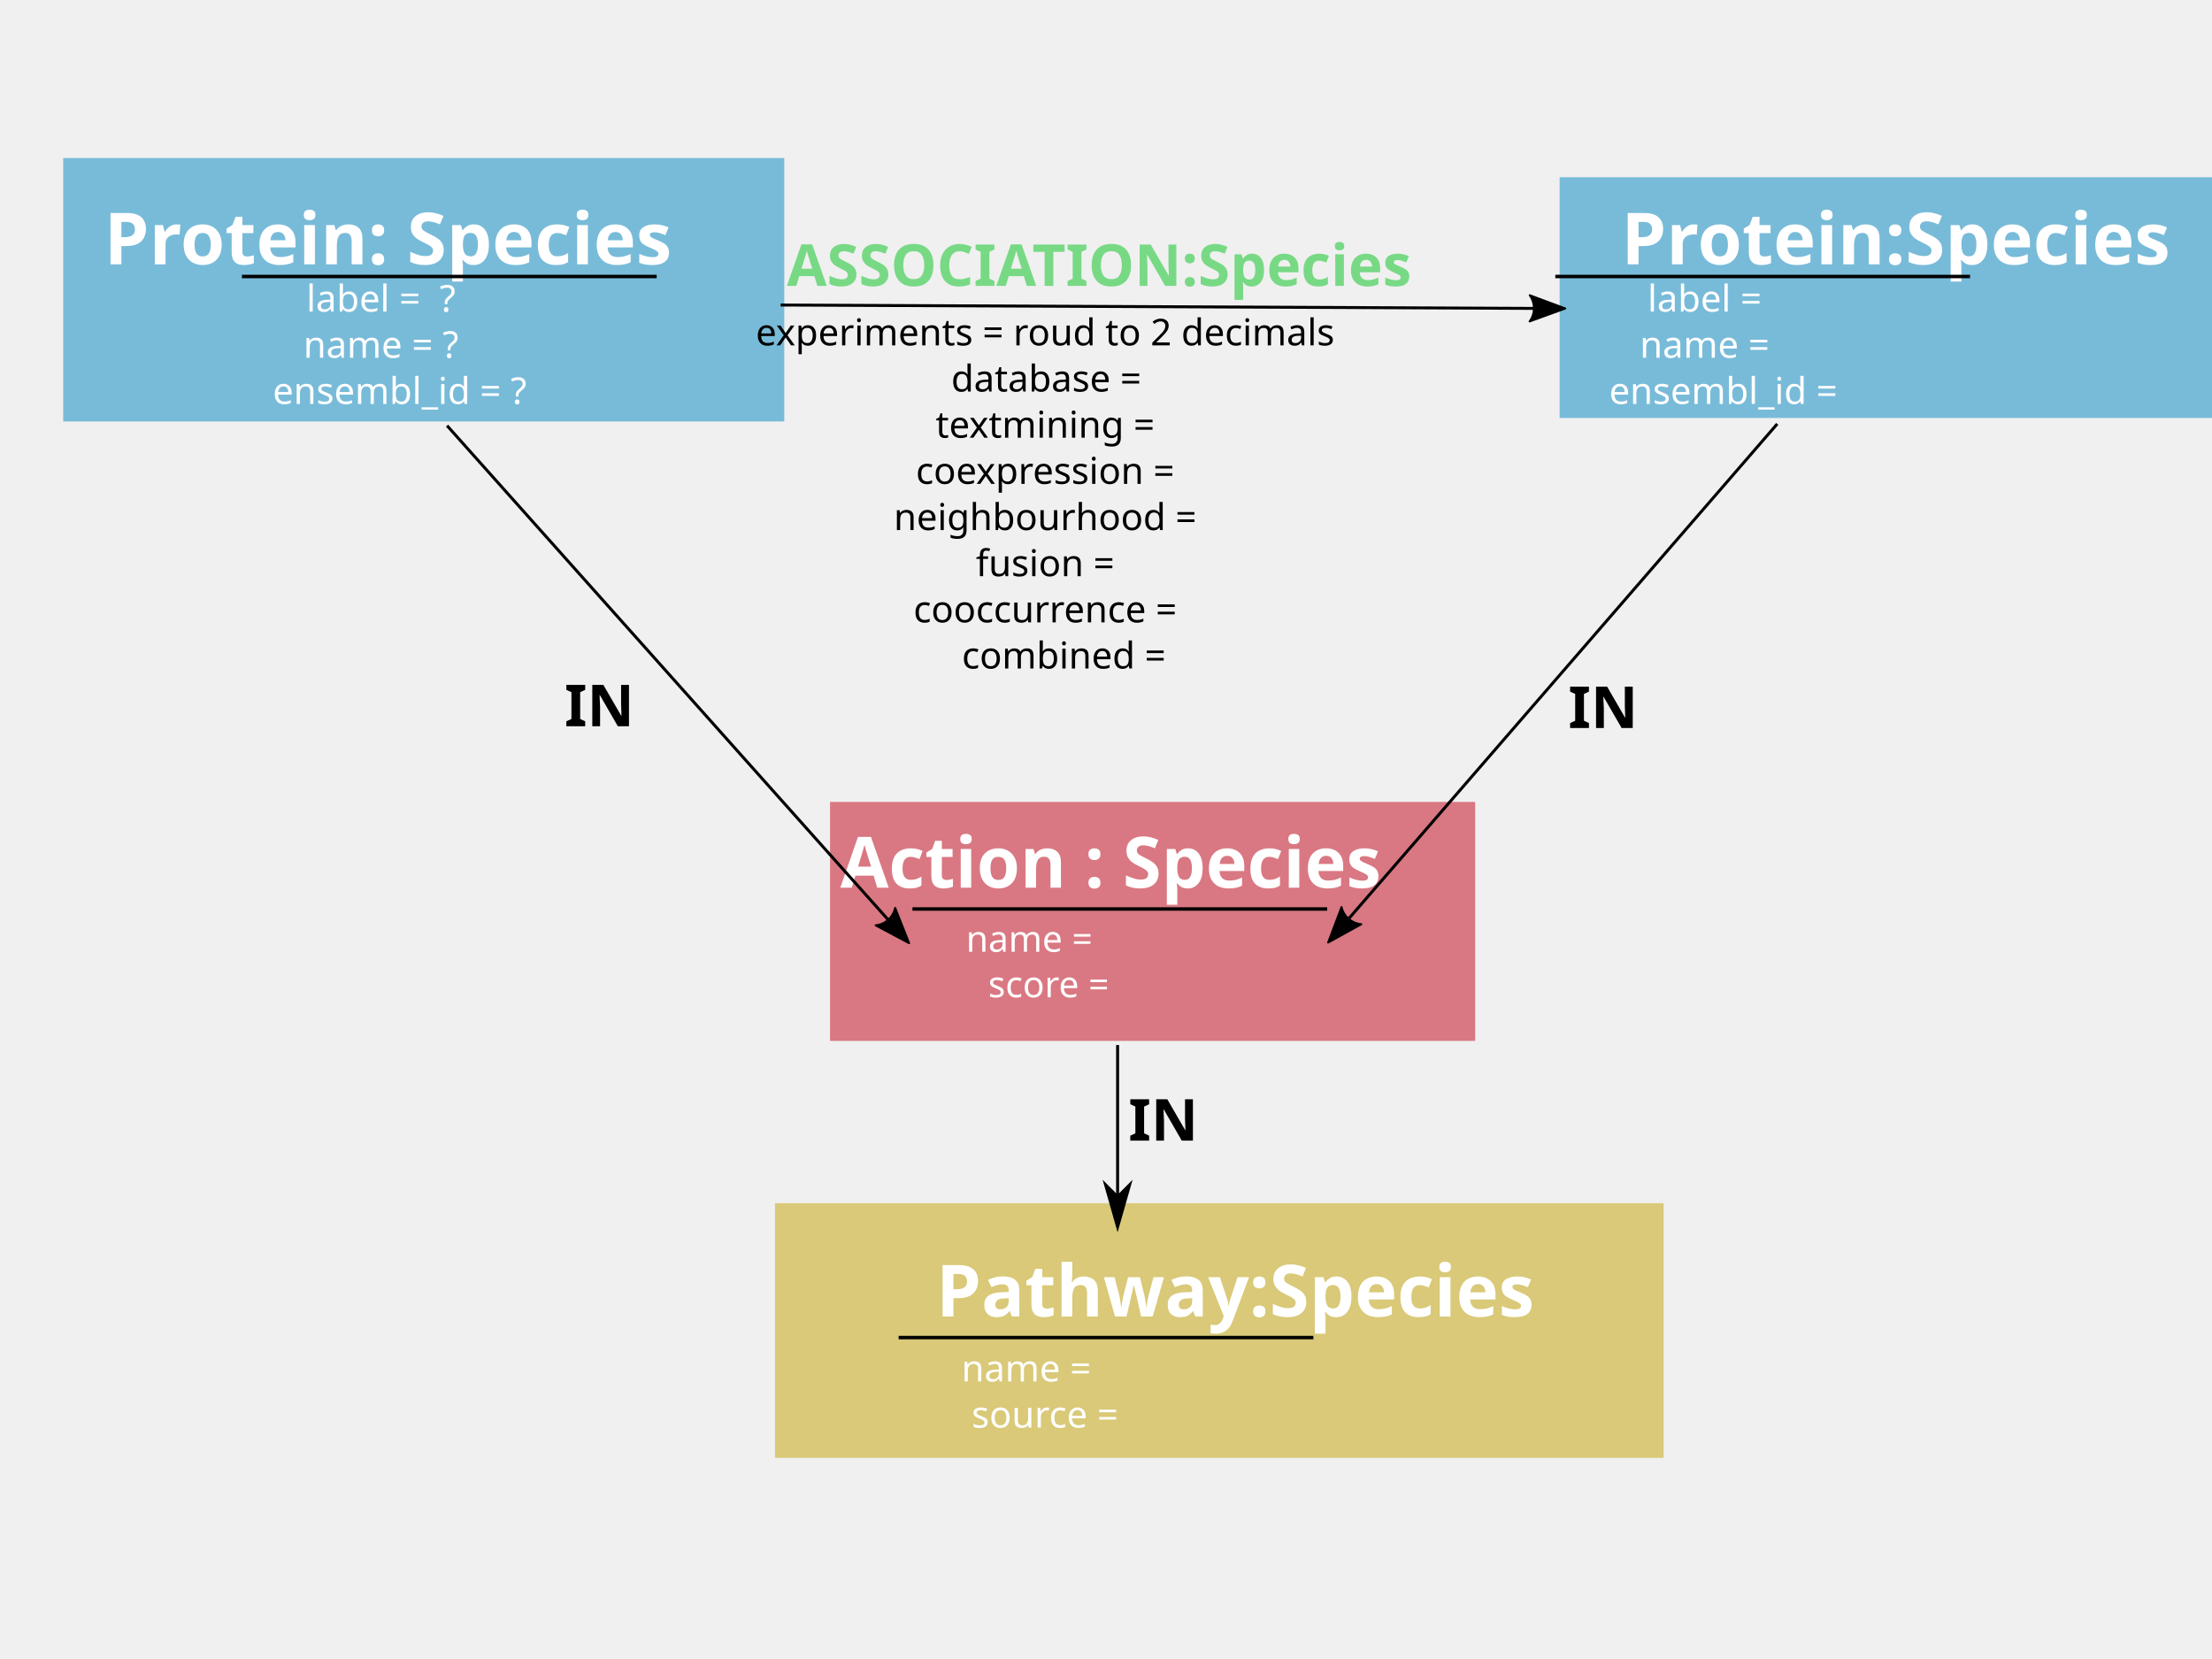
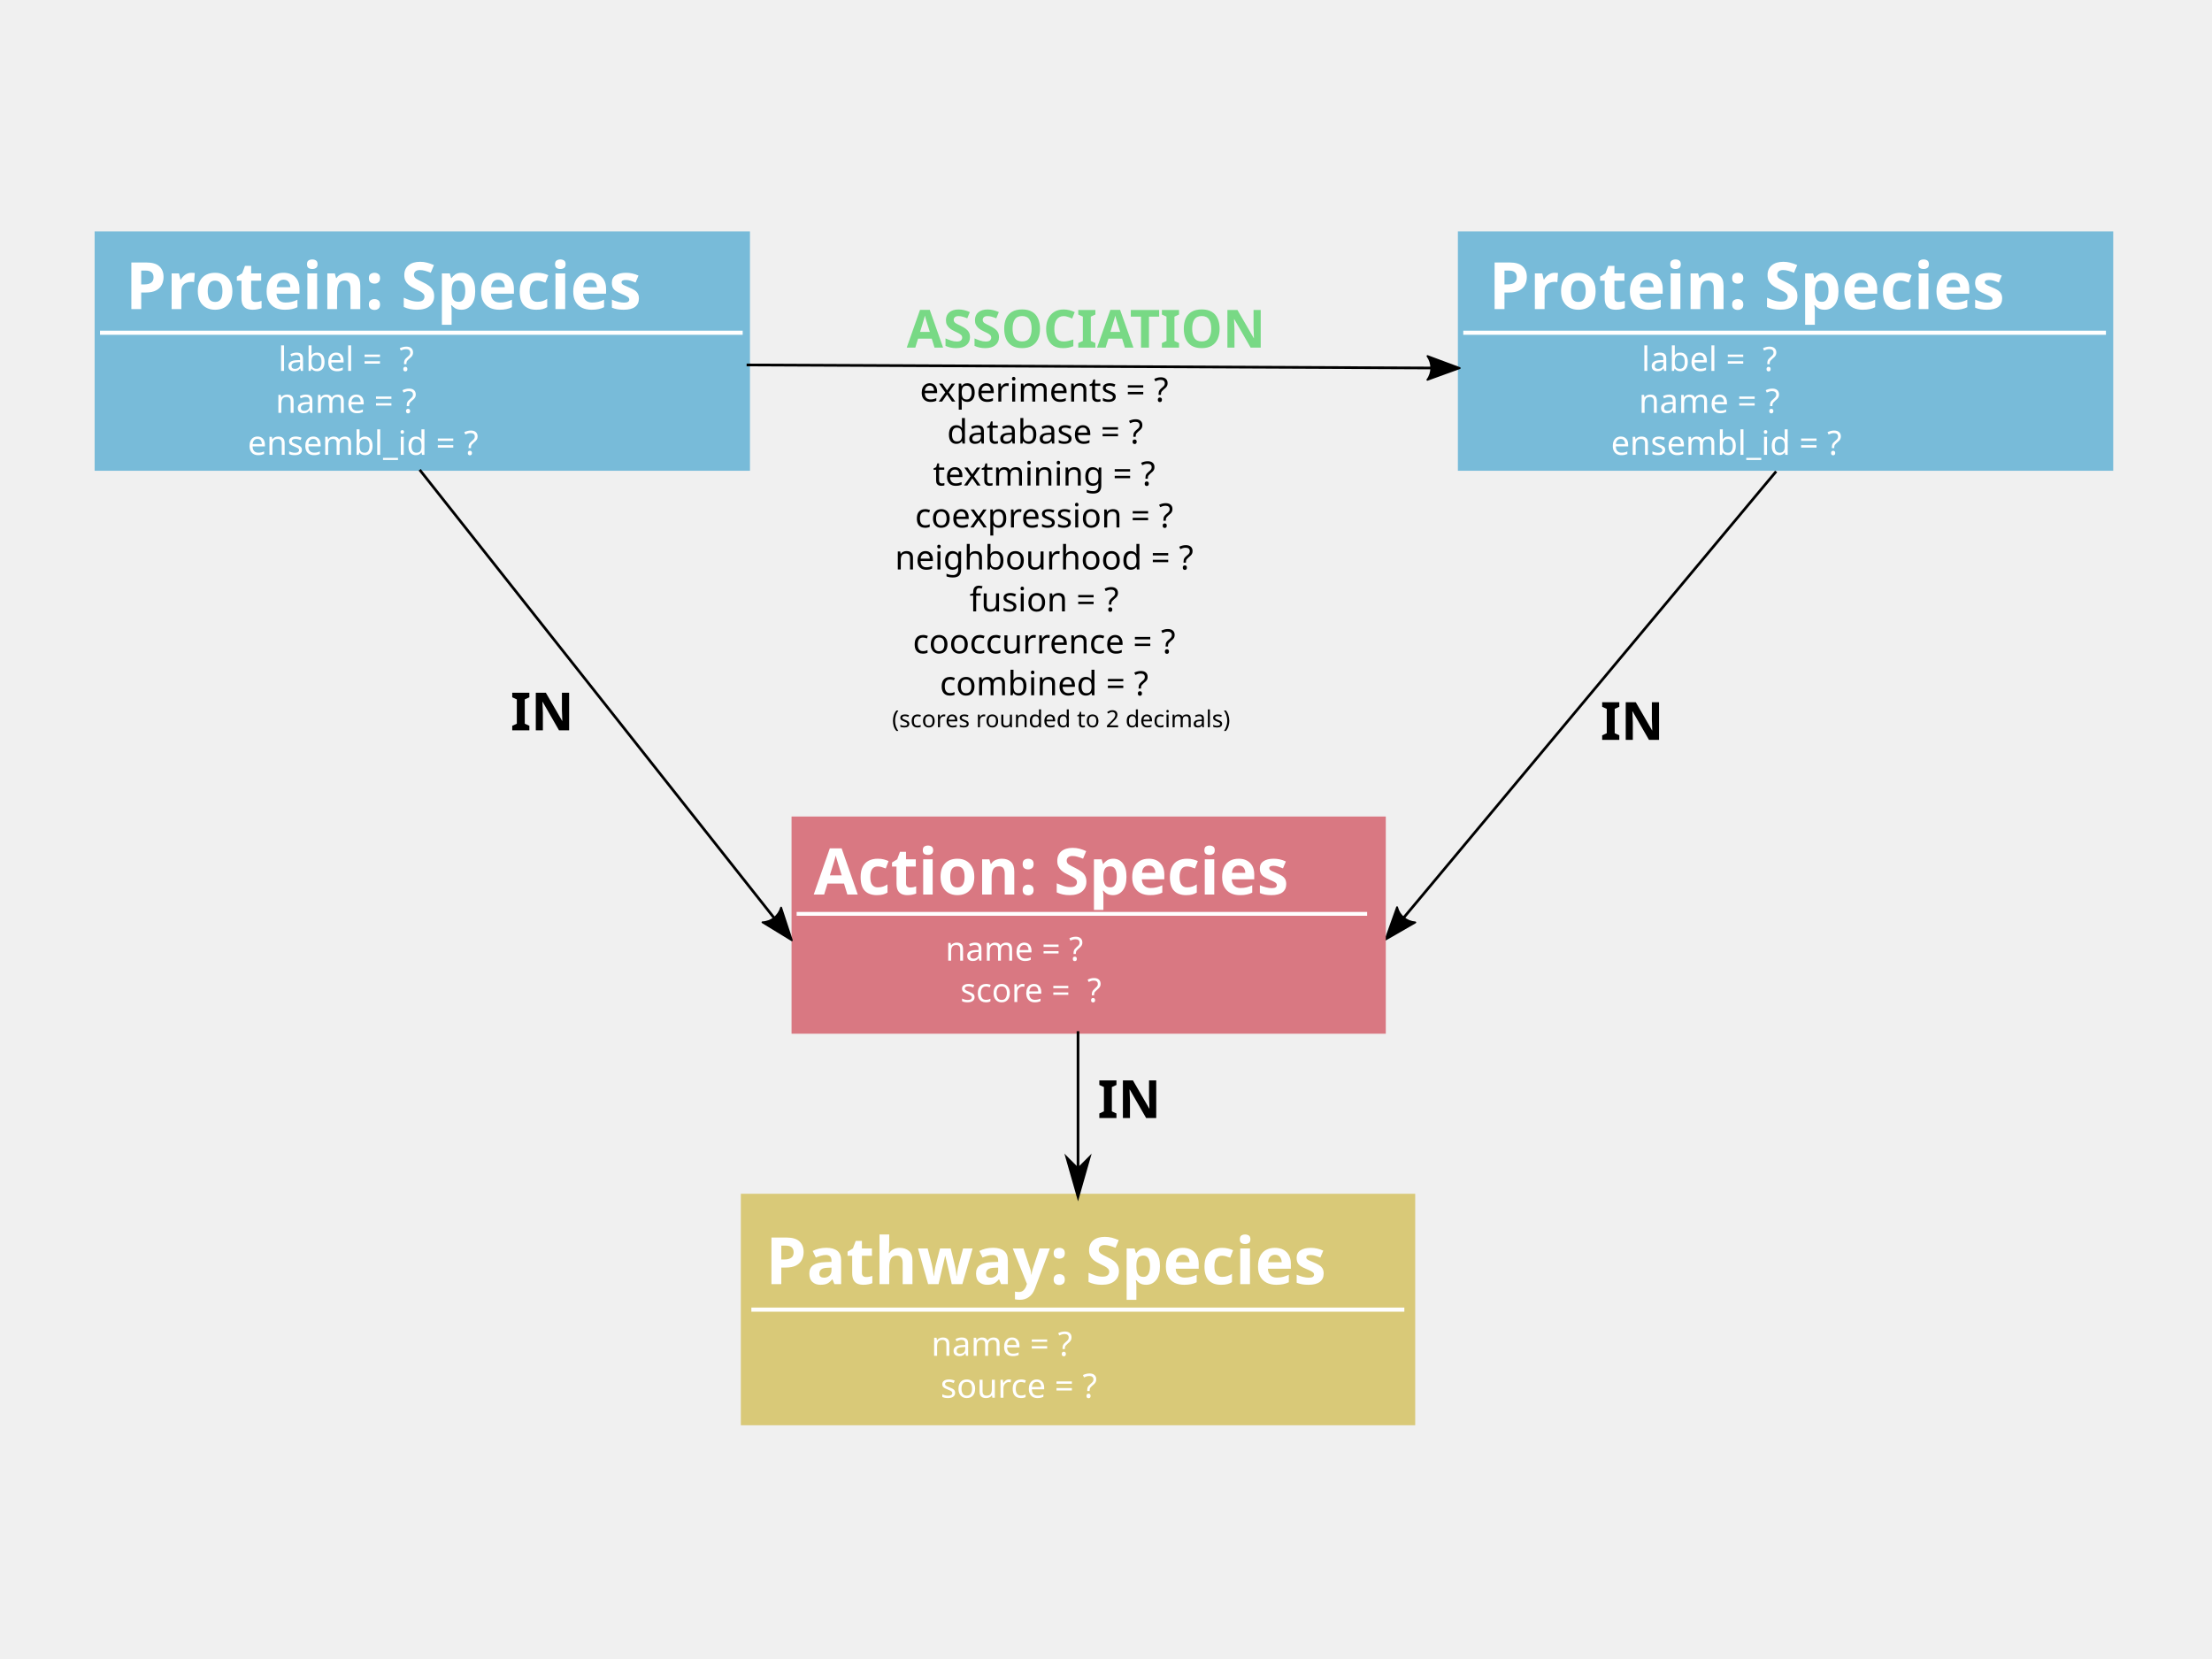
<svg xmlns="http://www.w3.org/2000/svg" width="640" height="480" viewBox="0 0 640 480" id="svg2" version="1.1">
  <defs id="defs4">
    <marker orient="auto" refY="0" refX="0" id="marker6189" style="overflow:visible">
      <path id="path6191" d="M 0,0 5,-5 -12.5,0 5,5 0,0 Z" style="fill:#000000;fill-opacity:1;fill-rule:evenodd;stroke:#000000;stroke-width:1pt;stroke-opacity:1" transform="matrix(-0.8,0,0,-0.8,-10,0)" />
    </marker>
    <marker orient="auto" refY="0" refX="0" id="marker6117" style="overflow:visible">
      <path id="path6119" d="M 0,0 5,-5 -12.5,0 5,5 0,0 Z" style="fill:#000000;fill-opacity:1;fill-rule:evenodd;stroke:#000000;stroke-width:1pt;stroke-opacity:1" transform="matrix(-0.8,0,0,-0.8,-10,0)" />
    </marker>
    <marker orient="auto" refY="0" refX="0" id="Arrow1Mstart" style="overflow:visible">
      <path id="path4219" d="M 0,0 5,-5 -12.5,0 5,5 0,0 Z" style="fill:#000000;fill-opacity:1;fill-rule:evenodd;stroke:#000000;stroke-width:1pt;stroke-opacity:1" transform="matrix(0.4,0,0,0.4,4,0)" />
    </marker>
    <marker orient="auto" refY="0" refX="0" id="Arrow1Lend" style="overflow:visible">
      <path id="path4216" d="M 0,0 5,-5 -12.5,0 5,5 0,0 Z" style="fill:#000000;fill-opacity:1;fill-rule:evenodd;stroke:#000000;stroke-width:1pt;stroke-opacity:1" transform="matrix(-0.8,0,0,-0.8,-10,0)" />
    </marker>
    <marker style="overflow:visible" id="marker5431" refX="0" refY="0" orient="auto">
      <path transform="matrix(-1.1,0,0,-1.1,-1.1,0)" d="M 8.719,4.034 -2.207,0.016 8.719,-4.002 c -1.745,2.372 -1.735,5.617 -6e-7,8.035 z" style="fill:#000000;fill-opacity:1;fill-rule:evenodd;stroke:#000000;stroke-width:0.625;stroke-linejoin:round;stroke-opacity:1" id="path5433" />
    </marker>
    <marker orient="auto" refY="0" refX="0" id="Arrow2Lstart" style="overflow:visible">
      <path id="path4231" style="fill:#000000;fill-opacity:1;fill-rule:evenodd;stroke:#000000;stroke-width:0.625;stroke-linejoin:round;stroke-opacity:1" d="M 8.719,4.034 -2.207,0.016 8.719,-4.002 c -1.745,2.372 -1.735,5.617 -6e-7,8.035 z" transform="matrix(1.1,0,0,1.1,1.1,0)" />
    </marker>
    <marker orient="auto" refY="0" refX="0" id="marker4569" style="overflow:visible">
      <path id="path4571" style="fill:#000000;fill-opacity:1;fill-rule:evenodd;stroke:#000000;stroke-width:0.625;stroke-linejoin:round;stroke-opacity:1" d="M 8.719,4.034 -2.207,0.016 8.719,-4.002 c -1.745,2.372 -1.735,5.617 -6e-7,8.035 z" transform="matrix(-1.1,0,0,-1.1,-1.1,0)" />
    </marker>
    <marker orient="auto" refY="0" refX="0" id="Arrow2Lend" style="overflow:visible">
      <path id="path4234" style="fill:#000000;fill-opacity:1;fill-rule:evenodd;stroke:#000000;stroke-width:0.625;stroke-linejoin:round;stroke-opacity:1" d="M 8.719,4.034 -2.207,0.016 8.719,-4.002 c -1.745,2.372 -1.735,5.617 -6e-7,8.035 z" transform="matrix(-1.1,0,0,-1.1,-1.1,0)" />
    </marker>
  </defs>
  <g id="layer1" transform="translate(0,-572.3622)">
-     <rect y="623.643" x="451.254" height="69.651" width="220.244" id="rect4181" style="fill:#78bbd9;fill-opacity:1;stroke:none;stroke-width:5;stroke-miterlimit:4;stroke-dasharray:none;stroke-opacity:1" />
-     <rect style="fill:#78bbd9;fill-opacity:1;stroke:none;stroke-width:5;stroke-miterlimit:4;stroke-dasharray:none;stroke-opacity:1" id="rect4136" width="208.628" height="76.217" x="18.288" y="618.088" />
-     <text xml:space="preserve" style="font-style:normal;font-weight:normal;font-size:20.804px;line-height:125%;font-family:sans-serif;letter-spacing:0px;word-spacing:0px;fill:#ffffff;fill-opacity:1;stroke:none;stroke-width:1px;stroke-linecap:butt;stroke-linejoin:miter;stroke-opacity:1" x="30.107" y="648.84" id="text4138">
-       <tspan style="font-style:normal;font-variant:normal;font-weight:bold;font-stretch:normal;font-family:sans-serif;-inkscape-font-specification:'sans-serif Bold';fill:#ffffff;fill-opacity:1;stroke:none;stroke-opacity:1" x="30.107" y="648.84" id="tspan4142">Protein: Species</tspan>
+     <text xml:space="preserve" style="font-style:normal;font-weight:normal;font-size:18.907px;line-height:125%;font-family:sans-serif;letter-spacing:0px;word-spacing:0px;fill:#ffffff;fill-opacity:1;stroke:none;stroke-width:1px;stroke-linecap:butt;stroke-linejoin:miter;stroke-opacity:1" x="476.193" y="679.68" id="text6267">
+       <tspan style="font-size:9.711px;text-align:center;text-anchor:middle" x="476.193" y="679.68" id="tspan6269">label =</tspan>
+       <tspan id="tspan6271" style="font-size:9.711px;text-align:center;text-anchor:middle" x="476.193" y="691.819">name =</tspan>
+       <tspan style="font-size:9.711px;text-align:center;text-anchor:middle" x="476.193" y="703.958" id="tspan6273">ensembl_id =</tspan>
    </text>
-     <text id="text4146" y="662.517" x="129.163" style="font-style:normal;font-weight:normal;font-size:20.804px;line-height:125%;font-family:sans-serif;letter-spacing:0px;word-spacing:0px;fill:#ffffff;fill-opacity:1;stroke:none;stroke-width:1px;stroke-linecap:butt;stroke-linejoin:miter;stroke-opacity:1" xml:space="preserve">
-       <tspan id="tspan4148" y="662.517" x="129.163" style="font-size:10.685px;text-align:center;text-anchor:middle">label =  ?</tspan>
-       <tspan y="675.874" x="129.163" style="font-size:10.685px;text-align:center;text-anchor:middle" id="tspan4150">name = ?</tspan>
-       <tspan id="tspan6265" y="689.231" x="129.163" style="font-size:10.685px;text-align:center;text-anchor:middle">ensembl_id = ?</tspan>
+     <text id="text4183" y="667.249" x="437.063" style="font-style:normal;font-weight:normal;font-size:18.907px;line-height:125%;font-family:sans-serif;letter-spacing:0px;word-spacing:0px;fill:#ffffff;fill-opacity:1;stroke:none;stroke-width:1px;stroke-linecap:butt;stroke-linejoin:miter;stroke-opacity:1" xml:space="preserve">
+       <tspan id="tspan4185" y="667.249" x="437.063" style="font-style:normal;font-variant:normal;font-weight:bold;font-stretch:normal;font-family:sans-serif;-inkscape-font-specification:'sans-serif Bold';fill:#ffffff;fill-opacity:1;stroke:none;stroke-opacity:1">Protein:Species</tspan>
    </text>
-     <text xml:space="preserve" style="font-style:normal;font-weight:normal;font-size:20.804px;line-height:125%;font-family:sans-serif;letter-spacing:0px;word-spacing:0px;fill:#ffffff;fill-opacity:1;stroke:none;stroke-width:1px;stroke-linecap:butt;stroke-linejoin:miter;stroke-opacity:1" x="512.126" y="662.517" id="text6267">
-       <tspan style="font-size:10.685px;text-align:center;text-anchor:middle" x="512.126" y="662.517" id="tspan6269">label =</tspan>
-       <tspan id="tspan6271" style="font-size:10.685px;text-align:center;text-anchor:middle" x="512.126" y="675.874">name =</tspan>
-       <tspan style="font-size:10.685px;text-align:center;text-anchor:middle" x="512.126" y="689.231" id="tspan6273">ensembl_id =</tspan>
+     <text id="text4183-3" y="672.93" x="262.347" style="font-style:normal;font-weight:normal;font-size:15.239px;line-height:125%;font-family:sans-serif;letter-spacing:0px;word-spacing:0px;fill:#78d985;fill-opacity:1;stroke:none;stroke-width:1px;stroke-linecap:butt;stroke-linejoin:miter;stroke-opacity:1" xml:space="preserve">
+       <tspan id="tspan4185-6" y="672.93" x="262.347" style="font-style:normal;font-variant:normal;font-weight:bold;font-stretch:normal;font-family:sans-serif;-inkscape-font-specification:'sans-serif Bold';fill:#78d985;fill-opacity:1">ASSOCIATION</tspan>
    </text>
-     <text id="text4183" y="648.84" x="469.07" style="font-style:normal;font-weight:normal;font-size:20.804px;line-height:125%;font-family:sans-serif;letter-spacing:0px;word-spacing:0px;fill:#ffffff;fill-opacity:1;stroke:none;stroke-width:1px;stroke-linecap:butt;stroke-linejoin:miter;stroke-opacity:1" xml:space="preserve">
-       <tspan id="tspan4185" y="648.84" x="469.07" style="font-style:normal;font-variant:normal;font-weight:bold;font-stretch:normal;font-family:sans-serif;-inkscape-font-specification:'sans-serif Bold';fill:#ffffff;fill-opacity:1;stroke:none;stroke-opacity:1">Protein:Species</tspan>
+     <text id="text4201" y="688.558" x="319.317" style="font-style:normal;font-weight:normal;font-size:18.907px;line-height:125%;font-family:sans-serif;letter-spacing:0px;word-spacing:0px;fill:#000000;fill-opacity:1;stroke:none;stroke-width:1px;stroke-linecap:butt;stroke-linejoin:miter;stroke-opacity:1" xml:space="preserve">
+       <tspan y="688.558" x="319.317" style="font-size:9.711px;text-align:center;text-anchor:middle;fill:#000000" id="tspan4205">experiments = ?</tspan>
+       <tspan y="700.697" x="320.862" style="font-size:9.711px;text-align:center;text-anchor:middle;fill:#000000" id="tspan4535">database = ? </tspan>
+       <tspan y="712.836" x="319.317" style="font-size:9.711px;text-align:center;text-anchor:middle;fill:#000000" id="tspan4537">textmining = ?</tspan>
+       <tspan y="724.975" x="319.317" style="font-size:9.711px;text-align:center;text-anchor:middle;fill:#000000" id="tspan4539">coexpression = ?</tspan>
+       <tspan y="737.114" x="319.317" style="font-size:9.711px;text-align:center;text-anchor:middle;fill:#000000" id="tspan4541">neighbourhood = ?</tspan>
+       <tspan y="749.253" x="319.317" style="font-size:9.711px;text-align:center;text-anchor:middle;fill:#000000" id="tspan4543">fusion = ?</tspan>
+       <tspan y="761.392" x="319.317" style="font-size:9.711px;text-align:center;text-anchor:middle;fill:#000000" id="tspan4545">cooccurrence = ?</tspan>
+       <tspan y="773.531" x="319.317" style="font-size:9.711px;text-align:center;text-anchor:middle;fill:#000000" id="tspan4547">combined = ?</tspan>
+       <tspan y="782.784" x="319.317" style="font-size:6.816px;text-align:center;text-anchor:middle;fill:#000000" id="tspan4305">(scores rounded to 2 decimals)</tspan>
    </text>
-     <text id="text4183-3" y="655.09" x="227.655" style="font-style:normal;font-weight:normal;font-size:16.768px;line-height:125%;font-family:sans-serif;letter-spacing:0px;word-spacing:0px;fill:#78d985;fill-opacity:1;stroke:none;stroke-width:1px;stroke-linecap:butt;stroke-linejoin:miter;stroke-opacity:1" xml:space="preserve">
-       <tspan id="tspan4185-6" y="655.09" x="227.655" style="font-style:normal;font-variant:normal;font-weight:bold;font-stretch:normal;font-family:sans-serif;-inkscape-font-specification:'sans-serif Bold';fill:#78d985;fill-opacity:1">ASSOCIATION:Species</tspan>
+     <text xml:space="preserve" style="font-style:normal;font-weight:normal;font-size:15.239px;line-height:125%;font-family:sans-serif;letter-spacing:0px;word-spacing:0px;fill:#000000;fill-opacity:1;stroke:none;stroke-width:1px;stroke-linecap:butt;stroke-linejoin:miter;stroke-opacity:1" x="147.723" y="783.668" id="text6175">
+       <tspan style="font-style:normal;font-variant:normal;font-weight:bold;font-stretch:normal;font-family:sans-serif;-inkscape-font-specification:'sans-serif Bold'" x="147.723" y="783.668" id="tspan6177">IN</tspan>
    </text>
-     <text id="text4201" y="672.287" x="321.328" style="font-style:normal;font-weight:normal;font-size:20.804px;line-height:125%;font-family:sans-serif;letter-spacing:0px;word-spacing:0px;fill:#000000;fill-opacity:1;stroke:none;stroke-width:1px;stroke-linecap:butt;stroke-linejoin:miter;stroke-opacity:1" xml:space="preserve">
-       <tspan y="672.287" x="321.328" style="font-size:10.685px;text-align:center;text-anchor:middle;fill:#000000" id="tspan4205">experiments = roud to 2 decimals</tspan>
-       <tspan y="685.643" x="323.029" style="font-size:10.685px;text-align:center;text-anchor:middle;fill:#000000" id="tspan4535">database = </tspan>
-       <tspan y="699" x="321.328" style="font-size:10.685px;text-align:center;text-anchor:middle;fill:#000000" id="tspan4537">textmining =</tspan>
-       <tspan y="712.357" x="321.328" style="font-size:10.685px;text-align:center;text-anchor:middle;fill:#000000" id="tspan4539">coexpression =</tspan>
-       <tspan y="725.713" x="321.328" style="font-size:10.685px;text-align:center;text-anchor:middle;fill:#000000" id="tspan4541">neighbourhood =</tspan>
-       <tspan y="739.07" x="321.328" style="font-size:10.685px;text-align:center;text-anchor:middle;fill:#000000" id="tspan4543">fusion =</tspan>
-       <tspan y="752.427" x="321.328" style="font-size:10.685px;text-align:center;text-anchor:middle;fill:#000000" id="tspan4545">cooccurrence =</tspan>
-       <tspan y="765.783" x="321.328" style="font-size:10.685px;text-align:center;text-anchor:middle;fill:#000000" id="tspan4547">combined =</tspan>
+     <text xml:space="preserve" style="font-style:normal;font-weight:normal;font-size:15.239px;line-height:125%;font-family:sans-serif;letter-spacing:0px;word-spacing:0px;fill:#000000;fill-opacity:1;stroke:none;stroke-width:1px;stroke-linecap:butt;stroke-linejoin:miter;stroke-opacity:1" x="317.586" y="895.838" id="text6257">
+       <tspan style="font-style:normal;font-variant:normal;font-weight:bold;font-stretch:normal;font-family:sans-serif;-inkscape-font-specification:'sans-serif Bold'" x="317.586" y="895.838" id="tspan6259">IN</tspan>
    </text>
-     <path style="fill:none;fill-rule:evenodd;stroke:#000000;stroke-width:0.855px;stroke-linecap:butt;stroke-linejoin:miter;stroke-opacity:1;marker-end:url(#Arrow2Lend)" d="m 225.854,660.616 225.883,1.01" id="path4207" />
-     <g id="g4675" transform="matrix(0.8548277,0,0,0.8548277,-17.84047,625.7501)">
-       <rect y="344.781" x="283.178" height="86.206" width="300.78" id="rect4677" style="fill:#d9c978;fill-opacity:1;stroke:none;stroke-width:5;stroke-miterlimit:4;stroke-dasharray:none;stroke-opacity:1" />
-       <text id="text4679" y="383.119" x="337.72" style="font-style:normal;font-weight:normal;font-size:24.337px;line-height:125%;font-family:sans-serif;letter-spacing:0px;word-spacing:0px;fill:#ffffff;fill-opacity:1;stroke:none;stroke-width:1px;stroke-linecap:butt;stroke-linejoin:miter;stroke-opacity:1" xml:space="preserve">
-         <tspan id="tspan4681" y="383.119" x="337.72" style="font-style:normal;font-variant:normal;font-weight:bold;font-stretch:normal;font-family:sans-serif;-inkscape-font-specification:'sans-serif Bold'">Pathway:Species</tspan>
+     <path style="fill:none;fill-rule:evenodd;stroke:#000000;stroke-width:0.777px;stroke-linecap:butt;stroke-linejoin:miter;stroke-opacity:1;marker-end:url(#marker5431)" d="M 513.895,708.75 401.518,843.415" id="path5429" />
+     <text id="text4244" y="786.422" x="463.076" style="font-style:normal;font-weight:normal;font-size:15.239px;line-height:125%;font-family:sans-serif;letter-spacing:0px;word-spacing:0px;fill:#000000;fill-opacity:1;stroke:none;stroke-width:1px;stroke-linecap:butt;stroke-linejoin:miter;stroke-opacity:1" xml:space="preserve">
+       <tspan id="tspan4246" y="786.422" x="463.076" style="font-style:normal;font-variant:normal;font-weight:bold;font-stretch:normal;font-family:sans-serif;-inkscape-font-specification:'sans-serif Bold'">IN</tspan>
+     </text>
+     <g id="g4253" transform="matrix(0.9088292,0,0,0.9088292,10.75873,77.56472)">
+       <rect y="618.088" x="18.288" height="76.217" width="208.628" id="rect4136" style="fill:#78bbd9;fill-opacity:1;stroke:none;stroke-width:5;stroke-miterlimit:4;stroke-dasharray:none;stroke-opacity:1" />
+       <text id="text4138" y="642.84" x="28.107" style="font-style:normal;font-weight:normal;font-size:20.804px;line-height:125%;font-family:sans-serif;letter-spacing:0px;word-spacing:0px;fill:#ffffff;fill-opacity:1;stroke:none;stroke-width:1px;stroke-linecap:butt;stroke-linejoin:miter;stroke-opacity:1" xml:space="preserve">
+         <tspan id="tspan4142" y="642.84" x="28.107" style="font-style:normal;font-variant:normal;font-weight:bold;font-stretch:normal;font-family:sans-serif;-inkscape-font-specification:'sans-serif Bold';fill:#ffffff;fill-opacity:1;stroke:none;stroke-opacity:1">Protein: Species</tspan>
      </text>
-       <text xml:space="preserve" style="font-style:normal;font-weight:normal;font-size:24.337px;line-height:125%;font-family:sans-serif;letter-spacing:0px;word-spacing:0px;fill:#ffffff;fill-opacity:1;stroke:none;stroke-width:1px;stroke-linecap:butt;stroke-linejoin:miter;stroke-opacity:1" x="396.7" y="405.119" id="text4683">
-         <tspan id="tspan4685" style="font-size:12.5px;text-align:center;text-anchor:middle" x="396.7" y="405.119">name =</tspan>
-         <tspan id="tspan4687" style="font-size:12.5px;text-align:center;text-anchor:middle" x="396.7" y="420.744">source =</tspan>
+       <text xml:space="preserve" style="font-style:normal;font-weight:normal;font-size:20.804px;line-height:125%;font-family:sans-serif;letter-spacing:0px;word-spacing:0px;fill:#ffffff;fill-opacity:1;stroke:none;stroke-width:1px;stroke-linecap:butt;stroke-linejoin:miter;stroke-opacity:1" x="122.683" y="662.517" id="text4146">
+         <tspan style="font-size:10.685px;text-align:center;text-anchor:middle" x="122.683" y="662.517" id="tspan4148">label =  ?</tspan>
+         <tspan id="tspan4150" style="font-size:10.685px;text-align:center;text-anchor:middle" x="122.683" y="675.874">name = ?</tspan>
+         <tspan style="font-size:10.685px;text-align:center;text-anchor:middle" x="122.683" y="689.231" id="tspan6265">ensembl_id = ?</tspan>
      </text>
+       <path id="path3400" d="m 20,650.362 204.6,0" style="fill:none;fill-rule:evenodd;stroke:#ffffff;stroke-width:1.306px;stroke-linecap:butt;stroke-linejoin:miter;stroke-opacity:1" />
    </g>
-     <path style="fill:none;fill-rule:evenodd;stroke:#000000;stroke-width:0.855px;stroke-linecap:butt;stroke-linejoin:miter;stroke-opacity:1;marker-end:url(#Arrow1Lend)" d="m 323.358,874.722 0,52.511" id="path6019" />
-     <text xml:space="preserve" style="font-style:normal;font-weight:normal;font-size:16.768px;line-height:125%;font-family:sans-serif;letter-spacing:0px;word-spacing:0px;fill:#000000;fill-opacity:1;stroke:none;stroke-width:1px;stroke-linecap:butt;stroke-linejoin:miter;stroke-opacity:1" x="163.331" y="782.493" id="text6175">
-       <tspan style="font-style:normal;font-variant:normal;font-weight:bold;font-stretch:normal;font-family:sans-serif;-inkscape-font-specification:'sans-serif Bold'" x="163.331" y="782.493" id="tspan6177">IN</tspan>
-     </text>
-     <text xml:space="preserve" style="font-style:normal;font-weight:normal;font-size:16.768px;line-height:125%;font-family:sans-serif;letter-spacing:0px;word-spacing:0px;fill:#000000;fill-opacity:1;stroke:none;stroke-width:1px;stroke-linecap:butt;stroke-linejoin:miter;stroke-opacity:1" x="326.496" y="902.38" id="text6257">
-       <tspan style="font-style:normal;font-variant:normal;font-weight:bold;font-stretch:normal;font-family:sans-serif;-inkscape-font-specification:'sans-serif Bold'" x="326.496" y="902.38" id="tspan6259">IN</tspan>
-     </text>
-     <g id="g4653" transform="matrix(0.8343246,0,0,0.8423395,-9.417003,506.4906)">
-       <rect style="fill:#d97882;fill-opacity:1;stroke:none;stroke-width:5;stroke-miterlimit:4;stroke-dasharray:none;stroke-opacity:1" id="rect4551" width="223.727" height="82.088" x="299.131" y="353.643" />
-       <text xml:space="preserve" style="font-style:normal;font-weight:normal;font-size:24.337px;line-height:125%;font-family:sans-serif;letter-spacing:0px;word-spacing:0px;fill:#ffffff;fill-opacity:1;stroke:none;stroke-width:1px;stroke-linecap:butt;stroke-linejoin:miter;stroke-opacity:1" x="302.682" y="383.119" id="text4553">
-         <tspan x="302.682" y="383.119" id="tspan4555" style="font-style:normal;font-variant:normal;font-weight:bold;font-stretch:normal;font-family:sans-serif;-inkscape-font-specification:'sans-serif Bold'">Action : Species</tspan>
+     <g id="g5072" transform="matrix(0.9088292,0,0,0.9088292,10.75873,77.56472)">
+       <rect style="fill:#d97882;fill-opacity:1;stroke:none;stroke-width:5;stroke-miterlimit:4;stroke-dasharray:none;stroke-opacity:1" id="rect4551" width="189.186" height="69.146" x="240.155" y="804.378" />
+       <text transform="scale(0.9952311,1.004792)" xml:space="preserve" style="font-style:normal;font-weight:normal;font-size:20.402px;line-height:125%;font-family:sans-serif;letter-spacing:0px;word-spacing:0px;fill:#ffffff;fill-opacity:1;stroke:none;stroke-width:1px;stroke-linecap:butt;stroke-linejoin:miter;stroke-opacity:1" x="248.407" y="825.252" id="text4553">
+         <tspan x="248.407" y="825.252" id="tspan4555" style="font-style:normal;font-variant:normal;font-weight:bold;font-stretch:normal;font-family:sans-serif;-inkscape-font-specification:'sans-serif Bold'">Action: Species</tspan>
      </text>
-       <text id="text4557" y="405.119" x="396.7" style="font-style:normal;font-weight:normal;font-size:24.337px;line-height:125%;font-family:sans-serif;letter-spacing:0px;word-spacing:0px;fill:#ffffff;fill-opacity:1;stroke:none;stroke-width:1px;stroke-linecap:butt;stroke-linejoin:miter;stroke-opacity:1" xml:space="preserve">
-         <tspan y="405.119" x="396.7" style="font-size:12.5px;text-align:center;text-anchor:middle" id="tspan4561">name =</tspan>
-         <tspan y="420.744" x="398.69" style="font-size:12.5px;text-align:center;text-anchor:middle" id="tspan4565">score = </tspan>
+       <text transform="scale(0.9952311,1.004792)" id="text4557" y="846.209" x="336.437" style="font-style:normal;font-weight:normal;font-size:20.402px;line-height:125%;font-family:sans-serif;letter-spacing:0px;word-spacing:0px;fill:#ffffff;fill-opacity:1;stroke:none;stroke-width:1px;stroke-linecap:butt;stroke-linejoin:miter;stroke-opacity:1" xml:space="preserve">
+         <tspan y="846.209" x="336.437" style="font-size:10.479px;text-align:center;text-anchor:middle" id="tspan4561">name = ?</tspan>
+         <tspan y="859.308" x="336.437" style="font-size:10.479px;text-align:center;text-anchor:middle" id="tspan4565">score =  ?</tspan>
      </text>
+       <path id="path3400-6" d="m 241.777,835.362 181.619,0" style="fill:none;fill-rule:evenodd;stroke:#ffffff;stroke-width:1.23px;stroke-linecap:butt;stroke-linejoin:miter;stroke-opacity:1" />
    </g>
-     <path style="fill:none;fill-rule:evenodd;stroke:#000000;stroke-width:0.855px;stroke-linecap:butt;stroke-linejoin:miter;stroke-opacity:1;marker-end:url(#marker5431)" d="M 514.214,695.009 385.008,844.193" id="path5429" />
-     <text id="text4244" y="782.998" x="453.75" style="font-style:normal;font-weight:normal;font-size:16.768px;line-height:125%;font-family:sans-serif;letter-spacing:0px;word-spacing:0px;fill:#000000;fill-opacity:1;stroke:none;stroke-width:1px;stroke-linecap:butt;stroke-linejoin:miter;stroke-opacity:1" xml:space="preserve">
-       <tspan id="tspan4246" y="782.998" x="453.75" style="font-style:normal;font-variant:normal;font-weight:bold;font-stretch:normal;font-family:sans-serif;-inkscape-font-specification:'sans-serif Bold'">IN</tspan>
-     </text>
-     <path style="fill:none;fill-rule:evenodd;stroke:#000000;stroke-width:1px;stroke-linecap:butt;stroke-linejoin:miter;stroke-opacity:1" d="m 70,652.362 120,0" id="path3400" />
-     <path style="fill:none;fill-rule:evenodd;stroke:#000000;stroke-width:1px;stroke-linecap:butt;stroke-linejoin:miter;stroke-opacity:1" d="m 450,652.362 120,0" id="path3400-3" />
-     <path style="fill:none;fill-rule:evenodd;stroke:#000000;stroke-width:1px;stroke-linecap:butt;stroke-linejoin:miter;stroke-opacity:1" d="m 264,835.362 120,0" id="path3400-6" />
-     <path style="fill:none;fill-rule:evenodd;stroke:#000000;stroke-width:1px;stroke-linecap:butt;stroke-linejoin:miter;stroke-opacity:1" d="m 260,959.362 120,0" id="path3400-7" />
-     <path id="path4567" d="M 129.346,695.514 262.258,844.404" style="fill:none;fill-rule:evenodd;stroke:#000000;stroke-width:0.855px;stroke-linecap:butt;stroke-linejoin:miter;stroke-opacity:1;marker-end:url(#marker4569)" />
+     <g id="g5027" transform="matrix(0.9088292,0,0,0.9088292,-27.99438,81.20004)">
+       <rect y="920.478" x="266.654" height="73.691" width="214.688" id="rect4677" style="fill:#d9c978;fill-opacity:1;stroke:none;stroke-width:5;stroke-miterlimit:4;stroke-dasharray:none;stroke-opacity:1" />
+       <text id="text4679" y="949.251" x="274.519" style="font-style:normal;font-weight:normal;font-size:20.804px;line-height:125%;font-family:sans-serif;letter-spacing:0px;word-spacing:0px;fill:#ffffff;fill-opacity:1;stroke:none;stroke-width:1px;stroke-linecap:butt;stroke-linejoin:miter;stroke-opacity:1" xml:space="preserve">
+         <tspan id="tspan4681" y="949.251" x="274.519" style="font-style:normal;font-variant:normal;font-weight:bold;font-stretch:normal;font-family:sans-serif;-inkscape-font-specification:'sans-serif Bold'">Pathway: Species</tspan>
+       </text>
+       <text xml:space="preserve" style="font-style:normal;font-weight:normal;font-size:20.804px;line-height:125%;font-family:sans-serif;letter-spacing:0px;word-spacing:0px;fill:#ffffff;fill-opacity:1;stroke:none;stroke-width:1px;stroke-linecap:butt;stroke-linejoin:miter;stroke-opacity:1" x="374.085" y="972.057" id="text4683">
+         <tspan id="tspan4685" style="font-size:10.685px;text-align:center;text-anchor:middle" x="374.085" y="972.057">name = ?</tspan>
+         <tspan id="tspan4687" style="font-size:10.685px;text-align:center;text-anchor:middle" x="374.085" y="985.414">source = ?</tspan>
+       </text>
+       <path id="path3400-7" d="m 270,957.362 207.883,0" style="fill:none;fill-rule:evenodd;stroke:#ffffff;stroke-width:1.316px;stroke-linecap:butt;stroke-linejoin:miter;stroke-opacity:1" />
+     </g>
+     <path id="path4567" d="M 121.426,708.291 228.45,843.607" style="fill:none;fill-rule:evenodd;stroke:#000000;stroke-width:0.777px;stroke-linecap:butt;stroke-linejoin:miter;stroke-opacity:1;marker-end:url(#marker4569)" />
+     <g id="g4263" transform="matrix(0.9088292,0,0,0.9088292,405.1906,77.56472)">
+       <rect style="fill:#78bbd9;fill-opacity:1;stroke:none;stroke-width:5;stroke-miterlimit:4;stroke-dasharray:none;stroke-opacity:1" id="rect4265" width="208.628" height="76.217" x="18.288" y="618.088" />
+       <text xml:space="preserve" style="font-style:normal;font-weight:normal;font-size:20.804px;line-height:125%;font-family:sans-serif;letter-spacing:0px;word-spacing:0px;fill:#ffffff;fill-opacity:1;stroke:none;stroke-width:1px;stroke-linecap:butt;stroke-linejoin:miter;stroke-opacity:1" x="28.107" y="642.84" id="text4267">
+         <tspan style="font-style:normal;font-variant:normal;font-weight:bold;font-stretch:normal;font-family:sans-serif;-inkscape-font-specification:'sans-serif Bold';fill:#ffffff;fill-opacity:1;stroke:none;stroke-opacity:1" x="28.107" y="642.84" id="tspan4269">Protein: Species</tspan>
+       </text>
+       <text id="text4271" y="662.517" x="122.683" style="font-style:normal;font-weight:normal;font-size:20.804px;line-height:125%;font-family:sans-serif;letter-spacing:0px;word-spacing:0px;fill:#ffffff;fill-opacity:1;stroke:none;stroke-width:1px;stroke-linecap:butt;stroke-linejoin:miter;stroke-opacity:1" xml:space="preserve">
+         <tspan id="tspan4273" y="662.517" x="122.683" style="font-size:10.685px;text-align:center;text-anchor:middle">label =  ?</tspan>
+         <tspan y="675.874" x="122.683" style="font-size:10.685px;text-align:center;text-anchor:middle" id="tspan4275">name = ?</tspan>
+         <tspan id="tspan4277" y="689.231" x="122.683" style="font-size:10.685px;text-align:center;text-anchor:middle">ensembl_id = ?</tspan>
+       </text>
+       <path style="fill:none;fill-rule:evenodd;stroke:#ffffff;stroke-width:1.306px;stroke-linecap:butt;stroke-linejoin:miter;stroke-opacity:1" d="m 20,650.362 204.6,0" id="path4279" />
+     </g>
+     <path style="fill:none;fill-rule:evenodd;stroke:#000000;stroke-width:0.777px;stroke-linecap:butt;stroke-linejoin:miter;stroke-opacity:1;marker-end:url(#Arrow2Lend)" d="m 216.022,677.952 205.289,0.918" id="path4207" />
+     <path style="fill:none;fill-rule:evenodd;stroke:#000000;stroke-width:0.777px;stroke-linecap:butt;stroke-linejoin:miter;stroke-opacity:1;marker-end:url(#Arrow1Lend)" d="m 311.906,870.72 0,47.723" id="path6019" />
  </g>
</svg>
